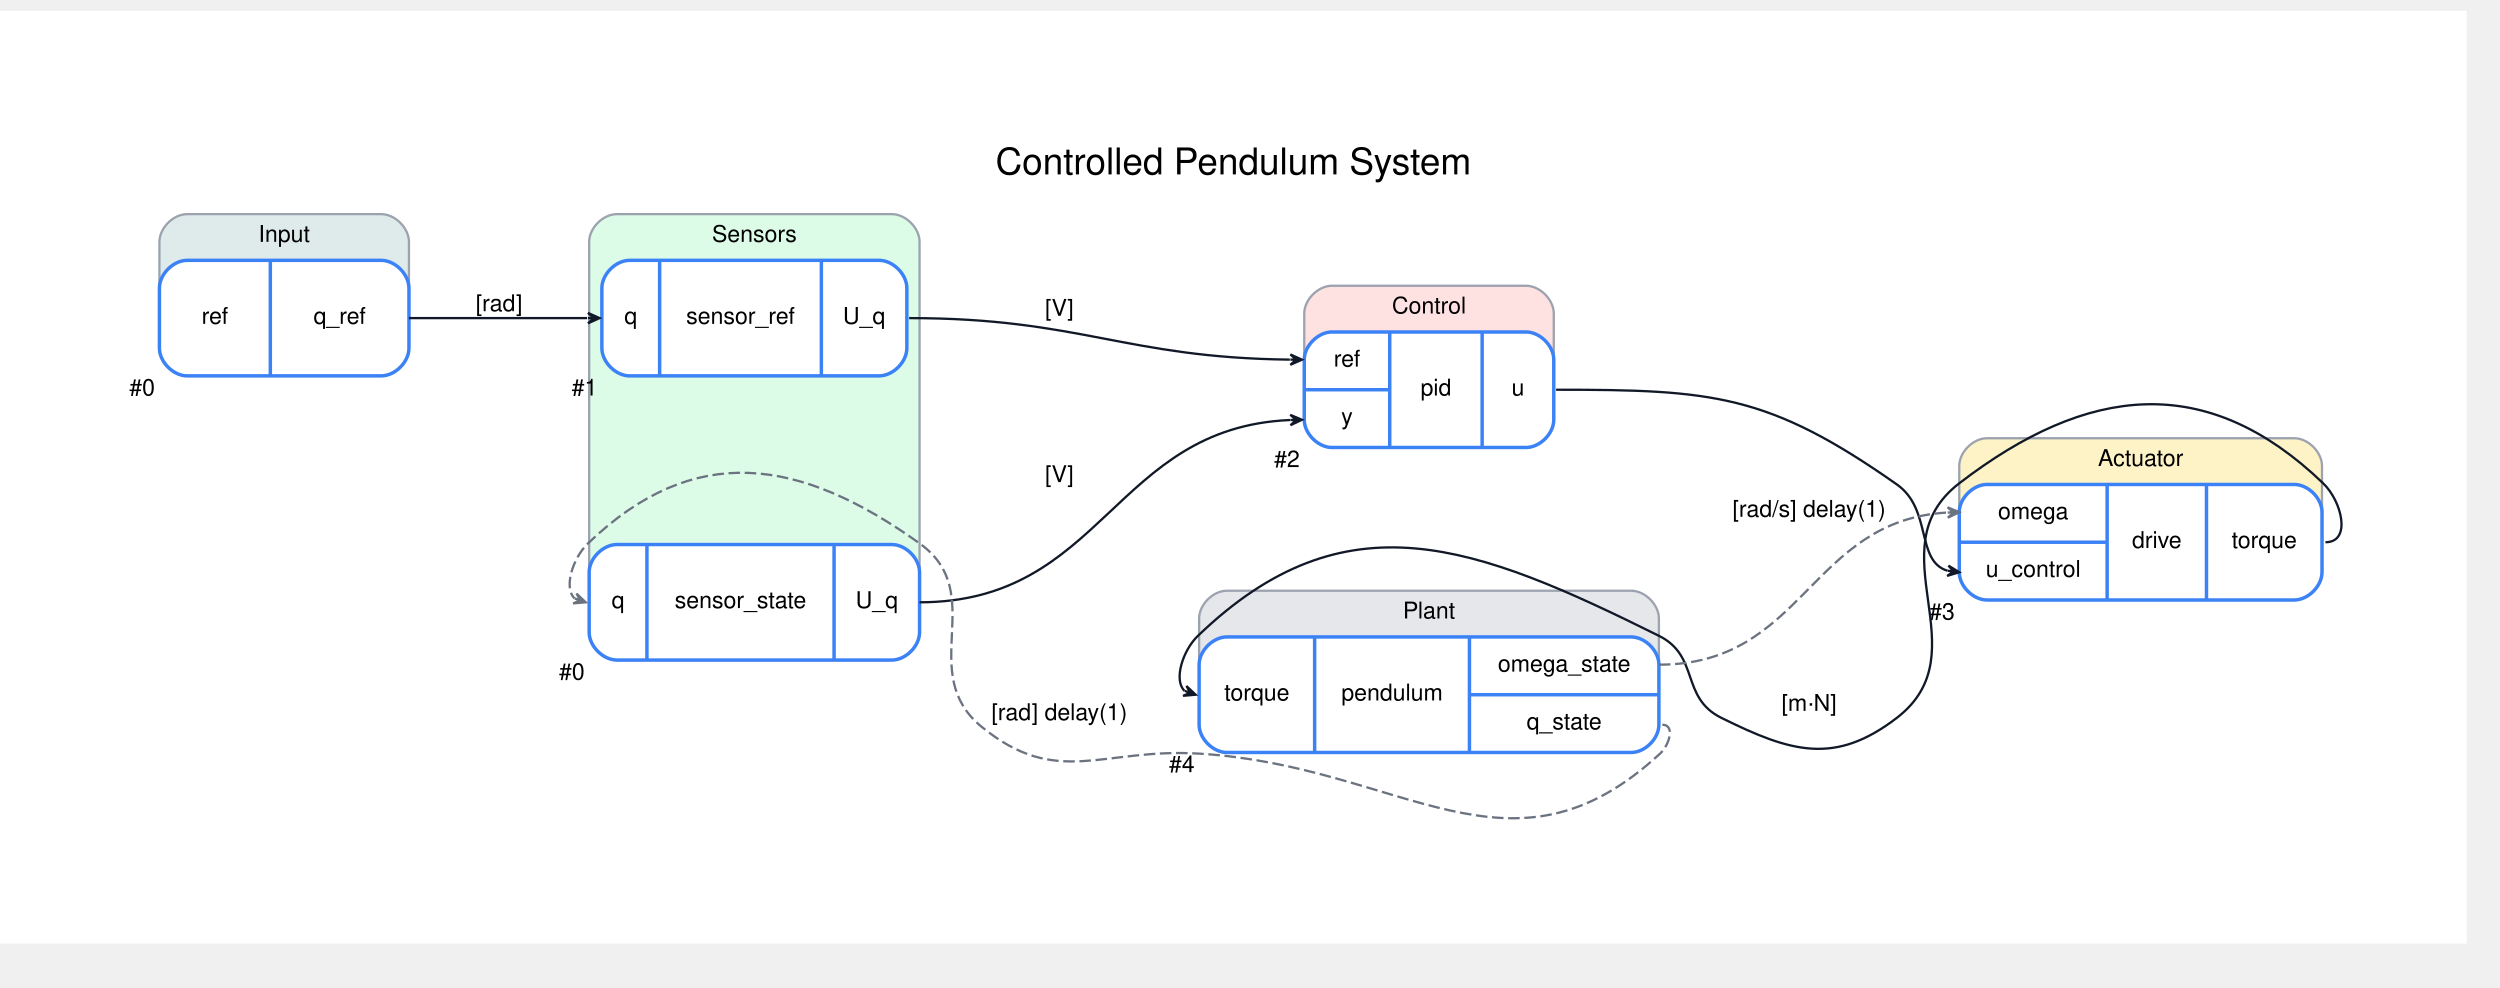
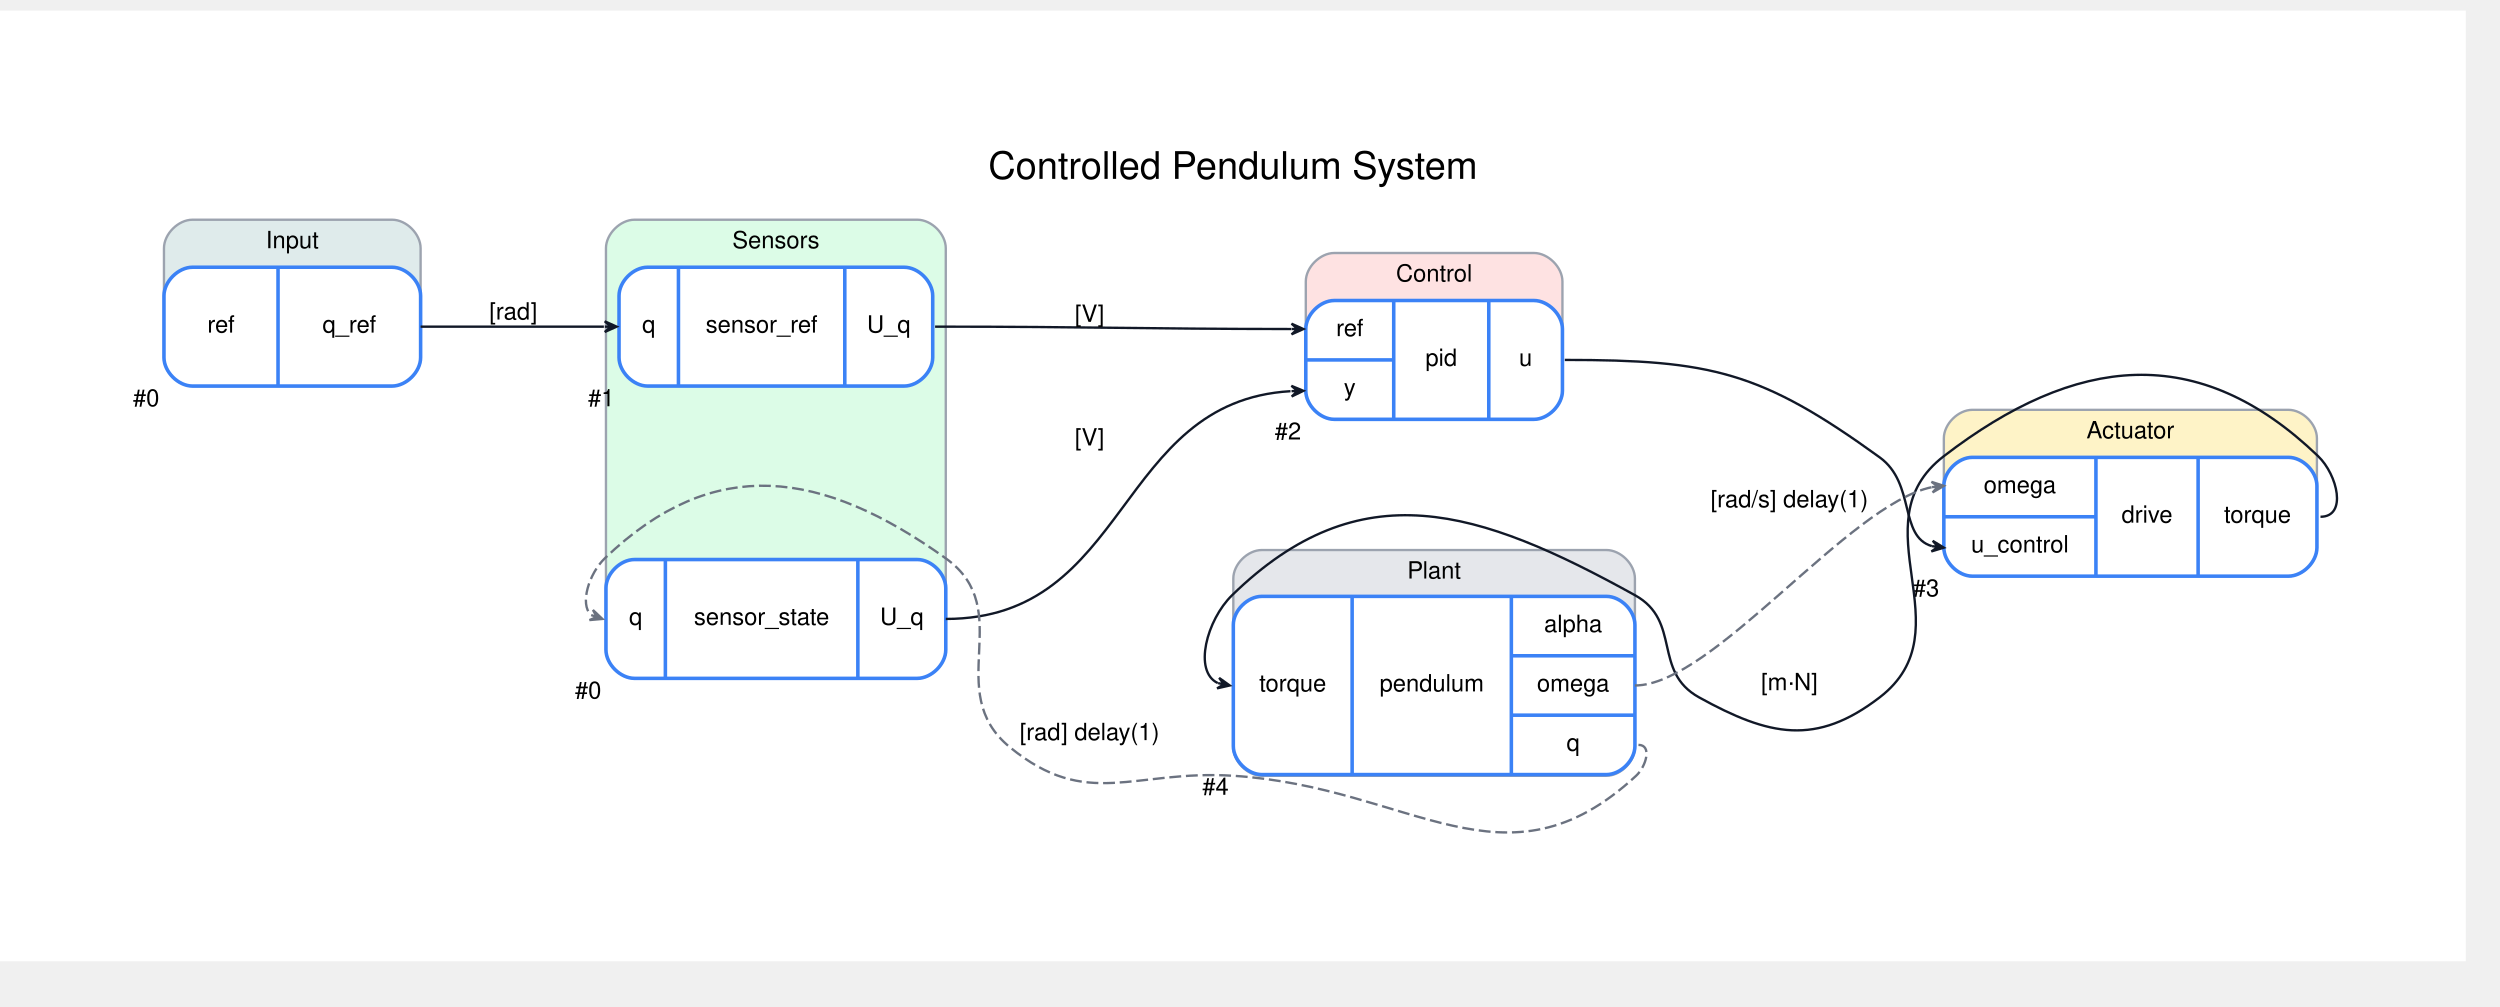
- <svg xmlns="http://www.w3.org/2000/svg" width="1096pt" height="433pt" viewBox="14.40 14.40 1082.04 418.12">
-   <g id="graph0" class="graph" transform="scale(1 1) rotate(0) translate(68.4 364.12)">
-     <polygon fill="white" stroke="transparent" points="-54,54 -54,-349.72 1013.64,-349.72 1013.64,54 -54,54" />
-     <text text-anchor="middle" x="479.82" y="-278.92" font-family="Helvetica,sans-Serif" font-size="16.00">Controlled Pendulum System</text>
+ <svg xmlns="http://www.w3.org/2000/svg" width="1066pt" height="429pt" viewBox="14.40 14.40 1052.04 414.46">
+   <g id="graph0" class="graph" transform="scale(1 1) rotate(0) translate(68.4 360.46)">
+     <polygon fill="white" stroke="transparent" points="-54,54 -54,-346.06 983.64,-346.06 983.64,54 -54,54" />
+     <text text-anchor="middle" x="464.82" y="-275.26" font-family="Helvetica,sans-Serif" font-size="16.00">Controlled Pendulum System</text>
    <g id="clust1" class="cluster">
-       <path fill="#dfebeb" stroke="#9ca3af" d="M27,-191.72C27,-191.72 111,-191.72 111,-191.72 117,-191.72 123,-197.72 123,-203.72 123,-203.72 123,-249.72 123,-249.72 123,-255.72 117,-261.72 111,-261.72 111,-261.72 27,-261.72 27,-261.72 21,-261.72 15,-255.72 15,-249.72 15,-249.72 15,-203.72 15,-203.72 15,-197.72 21,-191.72 27,-191.72" />
-       <text text-anchor="middle" x="69" y="-249.72" font-family="Helvetica,sans-Serif" font-size="10.00">Input</text>
+       <path fill="#dfebeb" stroke="#9ca3af" d="M27,-188.06C27,-188.06 111,-188.06 111,-188.06 117,-188.06 123,-194.06 123,-200.06 123,-200.06 123,-246.06 123,-246.06 123,-252.06 117,-258.06 111,-258.06 111,-258.06 27,-258.06 27,-258.06 21,-258.06 15,-252.06 15,-246.06 15,-246.06 15,-200.06 15,-200.06 15,-194.06 21,-188.06 27,-188.06" />
+       <text text-anchor="middle" x="69" y="-246.06" font-family="Helvetica,sans-Serif" font-size="10.00">Input</text>
    </g>
    <g id="clust2" class="cluster">
-       <path fill="#dcfce7" stroke="#9ca3af" d="M213,-68.72C213,-68.72 332,-68.72 332,-68.72 338,-68.72 344,-74.72 344,-80.72 344,-80.72 344,-249.72 344,-249.72 344,-255.72 338,-261.72 332,-261.72 332,-261.72 213,-261.72 213,-261.72 207,-261.72 201,-255.72 201,-249.72 201,-249.72 201,-80.72 201,-80.72 201,-74.72 207,-68.72 213,-68.72" />
-       <text text-anchor="middle" x="272.5" y="-249.72" font-family="Helvetica,sans-Serif" font-size="10.00">Sensors</text>
+       <path fill="#dcfce7" stroke="#9ca3af" d="M213,-65.06C213,-65.06 332,-65.06 332,-65.06 338,-65.06 344,-71.06 344,-77.06 344,-77.06 344,-246.06 344,-246.06 344,-252.06 338,-258.06 332,-258.06 332,-258.06 213,-258.06 213,-258.06 207,-258.06 201,-252.06 201,-246.06 201,-246.06 201,-77.06 201,-77.06 201,-71.06 207,-65.06 213,-65.06" />
+       <text text-anchor="middle" x="272.5" y="-246.06" font-family="Helvetica,sans-Serif" font-size="10.00">Sensors</text>
    </g>
    <g id="clust3" class="cluster">
-       <path fill="#fee2e2" stroke="#9ca3af" d="M522.5,-160.72C522.5,-160.72 606.5,-160.72 606.5,-160.72 612.5,-160.72 618.5,-166.72 618.5,-172.72 618.5,-172.72 618.5,-218.72 618.5,-218.72 618.5,-224.72 612.5,-230.72 606.5,-230.72 606.5,-230.72 522.5,-230.72 522.5,-230.72 516.5,-230.72 510.5,-224.72 510.5,-218.72 510.5,-218.72 510.5,-172.72 510.5,-172.72 510.5,-166.72 516.5,-160.72 522.5,-160.72" />
-       <text text-anchor="middle" x="564.5" y="-218.72" font-family="Helvetica,sans-Serif" font-size="10.00">Control</text>
+       <path fill="#fee2e2" stroke="#9ca3af" d="M507.5,-174.06C507.5,-174.06 591.5,-174.06 591.5,-174.06 597.5,-174.06 603.5,-180.06 603.5,-186.06 603.5,-186.06 603.5,-232.06 603.5,-232.06 603.5,-238.06 597.5,-244.06 591.5,-244.06 591.5,-244.06 507.5,-244.06 507.5,-244.06 501.5,-244.06 495.5,-238.06 495.5,-232.06 495.5,-232.06 495.5,-186.06 495.5,-186.06 495.5,-180.06 501.5,-174.06 507.5,-174.06" />
+       <text text-anchor="middle" x="549.5" y="-232.06" font-family="Helvetica,sans-Serif" font-size="10.00">Control</text>
    </g>
    <g id="clust4" class="cluster">
-       <path fill="#fef3c7" stroke="#9ca3af" d="M806,-94.72C806,-94.72 939,-94.72 939,-94.72 945,-94.72 951,-100.72 951,-106.72 951,-106.72 951,-152.72 951,-152.72 951,-158.72 945,-164.72 939,-164.72 939,-164.72 806,-164.72 806,-164.72 800,-164.72 794,-158.72 794,-152.72 794,-152.72 794,-106.72 794,-106.72 794,-100.72 800,-94.72 806,-94.72" />
-       <text text-anchor="middle" x="872.5" y="-152.72" font-family="Helvetica,sans-Serif" font-size="10.00">Actuator</text>
+       <path fill="#fef3c7" stroke="#9ca3af" d="M776,-108.06C776,-108.06 909,-108.06 909,-108.06 915,-108.06 921,-114.06 921,-120.06 921,-120.06 921,-166.06 921,-166.06 921,-172.06 915,-178.06 909,-178.06 909,-178.06 776,-178.06 776,-178.06 770,-178.06 764,-172.06 764,-166.06 764,-166.06 764,-120.06 764,-120.06 764,-114.06 770,-108.06 776,-108.06" />
+       <text text-anchor="middle" x="842.5" y="-166.06" font-family="Helvetica,sans-Serif" font-size="10.00">Actuator</text>
    </g>
    <g id="clust5" class="cluster">
-       <path fill="#e5e7eb" stroke="#9ca3af" d="M477,-28.72C477,-28.72 652,-28.72 652,-28.72 658,-28.72 664,-34.72 664,-40.72 664,-40.72 664,-86.72 664,-86.72 664,-92.72 658,-98.72 652,-98.72 652,-98.72 477,-98.72 477,-98.72 471,-98.72 465,-92.72 465,-86.72 465,-86.72 465,-40.72 465,-40.72 465,-34.72 471,-28.72 477,-28.72" />
-       <text text-anchor="middle" x="564.5" y="-86.72" font-family="Helvetica,sans-Serif" font-size="10.00">Plant</text>
+       <path fill="#e5e7eb" stroke="#9ca3af" d="M477,-24.06C477,-24.06 622,-24.06 622,-24.06 628,-24.06 634,-30.06 634,-36.06 634,-36.06 634,-107.06 634,-107.06 634,-113.06 628,-119.06 622,-119.06 622,-119.06 477,-119.06 477,-119.06 471,-119.06 465,-113.06 465,-107.06 465,-107.06 465,-36.06 465,-36.06 465,-30.06 471,-24.06 477,-24.06" />
+       <text text-anchor="middle" x="549.5" y="-107.06" font-family="Helvetica,sans-Serif" font-size="10.00">Plant</text>
    </g>
    <g id="node1" class="node">
-       <path fill="white" stroke="#3b82f6" stroke-width="1.5" d="M27,-191.72C27,-191.72 111,-191.72 111,-191.72 117,-191.72 123,-197.72 123,-203.72 123,-203.72 123,-229.72 123,-229.72 123,-235.72 117,-241.72 111,-241.72 111,-241.72 27,-241.72 27,-241.72 21,-241.72 15,-235.72 15,-229.72 15,-229.72 15,-203.72 15,-203.72 15,-197.72 21,-191.72 27,-191.72" />
-       <text text-anchor="middle" x="39" y="-214.22" font-family="Helvetica,sans-Serif" font-size="10.00">ref</text>
-       <polyline fill="none" stroke="#3b82f6" stroke-width="1.5" points="63,-191.72 63,-241.72 " />
-       <text text-anchor="middle" x="93" y="-214.22" font-family="Helvetica,sans-Serif" font-size="10.00">q_ref</text>
-       <text text-anchor="middle" x="7.5" y="-183.22" font-family="Helvetica,sans-Serif" font-size="10.00">#0</text>
+       <path fill="white" stroke="#3b82f6" stroke-width="1.5" d="M27,-188.06C27,-188.06 111,-188.06 111,-188.06 117,-188.06 123,-194.06 123,-200.06 123,-200.06 123,-226.06 123,-226.06 123,-232.06 117,-238.06 111,-238.06 111,-238.06 27,-238.06 27,-238.06 21,-238.06 15,-232.06 15,-226.06 15,-226.06 15,-200.06 15,-200.06 15,-194.06 21,-188.06 27,-188.06" />
+       <text text-anchor="middle" x="39" y="-210.56" font-family="Helvetica,sans-Serif" font-size="10.00">ref</text>
+       <polyline fill="none" stroke="#3b82f6" stroke-width="1.5" points="63,-188.06 63,-238.06 " />
+       <text text-anchor="middle" x="93" y="-210.56" font-family="Helvetica,sans-Serif" font-size="10.00">q_ref</text>
+       <text text-anchor="middle" x="7.5" y="-179.56" font-family="Helvetica,sans-Serif" font-size="10.00">#0</text>
    </g>
    <g id="node2" class="node">
-       <path fill="white" stroke="#3b82f6" stroke-width="1.5" d="M218.5,-191.72C218.5,-191.72 326.5,-191.72 326.5,-191.72 332.5,-191.72 338.5,-197.72 338.5,-203.72 338.5,-203.72 338.5,-229.72 338.5,-229.72 338.5,-235.72 332.5,-241.72 326.5,-241.72 326.5,-241.72 218.5,-241.72 218.5,-241.72 212.5,-241.72 206.5,-235.72 206.5,-229.72 206.5,-229.72 206.5,-203.72 206.5,-203.72 206.5,-197.72 212.5,-191.72 218.5,-191.72" />
-       <text text-anchor="middle" x="219" y="-214.22" font-family="Helvetica,sans-Serif" font-size="10.00">q</text>
-       <polyline fill="none" stroke="#3b82f6" stroke-width="1.5" points="231.5,-191.72 231.5,-241.72 " />
-       <text text-anchor="middle" x="266.5" y="-214.22" font-family="Helvetica,sans-Serif" font-size="10.00">sensor_ref</text>
-       <polyline fill="none" stroke="#3b82f6" stroke-width="1.5" points="301.5,-191.72 301.5,-241.72 " />
-       <text text-anchor="middle" x="320" y="-214.22" font-family="Helvetica,sans-Serif" font-size="10.00">U_q</text>
-       <text text-anchor="middle" x="199" y="-183.22" font-family="Helvetica,sans-Serif" font-size="10.00">#1</text>
+       <path fill="white" stroke="#3b82f6" stroke-width="1.5" d="M218.5,-188.06C218.5,-188.06 326.5,-188.06 326.5,-188.06 332.5,-188.06 338.5,-194.06 338.5,-200.06 338.5,-200.06 338.5,-226.06 338.5,-226.06 338.5,-232.06 332.5,-238.06 326.5,-238.06 326.5,-238.06 218.5,-238.06 218.5,-238.06 212.5,-238.06 206.5,-232.06 206.5,-226.06 206.5,-226.06 206.5,-200.06 206.5,-200.06 206.5,-194.06 212.5,-188.06 218.5,-188.06" />
+       <text text-anchor="middle" x="219" y="-210.56" font-family="Helvetica,sans-Serif" font-size="10.00">q</text>
+       <polyline fill="none" stroke="#3b82f6" stroke-width="1.5" points="231.5,-188.06 231.5,-238.06 " />
+       <text text-anchor="middle" x="266.5" y="-210.56" font-family="Helvetica,sans-Serif" font-size="10.00">sensor_ref</text>
+       <polyline fill="none" stroke="#3b82f6" stroke-width="1.5" points="301.5,-188.06 301.5,-238.06 " />
+       <text text-anchor="middle" x="320" y="-210.56" font-family="Helvetica,sans-Serif" font-size="10.00">U_q</text>
+       <text text-anchor="middle" x="199" y="-179.56" font-family="Helvetica,sans-Serif" font-size="10.00">#1</text>
    </g>
    <g id="edge1" class="edge">
-       <path fill="none" stroke="#111827" d="M123,-216.72C157.8,-216.72 167.83,-216.72 200.12,-216.72" />
-       <polygon fill="#111827" stroke="#111827" points="205.5,-216.72 200.5,-218.97 203,-216.72 200.5,-216.72 200.5,-216.72 200.5,-216.72 203,-216.72 200.5,-214.47 205.5,-216.72 205.5,-216.72" />
-       <text text-anchor="middle" x="162" y="-219.72" font-family="Helvetica,sans-Serif" font-size="10.00">[rad]</text>
+       <path fill="none" stroke="#111827" d="M123,-213.06C157.8,-213.06 167.83,-213.06 200.12,-213.06" />
+       <polygon fill="#111827" stroke="#111827" points="205.5,-213.06 200.5,-215.31 203,-213.06 200.5,-213.06 200.5,-213.06 200.5,-213.06 203,-213.06 200.5,-210.81 205.5,-213.06 205.5,-213.06" />
+       <text text-anchor="middle" x="162" y="-216.06" font-family="Helvetica,sans-Serif" font-size="10.00">[rad]</text>
    </g>
    <g id="node4" class="node">
-       <path fill="white" stroke="#3b82f6" stroke-width="1.5" d="M522.5,-160.72C522.5,-160.72 606.5,-160.72 606.5,-160.72 612.5,-160.72 618.5,-166.72 618.5,-172.72 618.5,-172.72 618.5,-198.72 618.5,-198.72 618.5,-204.72 612.5,-210.72 606.5,-210.72 606.5,-210.72 522.5,-210.72 522.5,-210.72 516.5,-210.72 510.5,-204.72 510.5,-198.72 510.5,-198.72 510.5,-172.72 510.5,-172.72 510.5,-166.72 516.5,-160.72 522.5,-160.72" />
-       <text text-anchor="middle" x="529" y="-195.72" font-family="Helvetica,sans-Serif" font-size="10.00">ref</text>
-       <polyline fill="none" stroke="#3b82f6" stroke-width="1.5" points="510.5,-185.72 547.5,-185.72 " />
-       <text text-anchor="middle" x="529" y="-170.72" font-family="Helvetica,sans-Serif" font-size="10.00">y</text>
-       <polyline fill="none" stroke="#3b82f6" stroke-width="1.5" points="547.5,-160.72 547.5,-210.72 " />
-       <text text-anchor="middle" x="567.5" y="-183.22" font-family="Helvetica,sans-Serif" font-size="10.00">pid</text>
-       <polyline fill="none" stroke="#3b82f6" stroke-width="1.5" points="587.5,-160.72 587.5,-210.72 " />
-       <text text-anchor="middle" x="603" y="-183.22" font-family="Helvetica,sans-Serif" font-size="10.00">u</text>
-       <text text-anchor="middle" x="503" y="-152.22" font-family="Helvetica,sans-Serif" font-size="10.00">#2</text>
+       <path fill="white" stroke="#3b82f6" stroke-width="1.5" d="M507.5,-174.06C507.5,-174.06 591.5,-174.06 591.5,-174.06 597.5,-174.06 603.5,-180.06 603.5,-186.06 603.5,-186.06 603.5,-212.06 603.5,-212.06 603.5,-218.06 597.5,-224.06 591.5,-224.06 591.5,-224.06 507.5,-224.06 507.5,-224.06 501.5,-224.06 495.5,-218.06 495.5,-212.06 495.5,-212.06 495.5,-186.06 495.5,-186.06 495.5,-180.06 501.5,-174.06 507.5,-174.06" />
+       <text text-anchor="middle" x="514" y="-209.06" font-family="Helvetica,sans-Serif" font-size="10.00">ref</text>
+       <polyline fill="none" stroke="#3b82f6" stroke-width="1.5" points="495.5,-199.06 532.5,-199.06 " />
+       <text text-anchor="middle" x="514" y="-184.06" font-family="Helvetica,sans-Serif" font-size="10.00">y</text>
+       <polyline fill="none" stroke="#3b82f6" stroke-width="1.5" points="532.5,-174.06 532.5,-224.06 " />
+       <text text-anchor="middle" x="552.5" y="-196.56" font-family="Helvetica,sans-Serif" font-size="10.00">pid</text>
+       <polyline fill="none" stroke="#3b82f6" stroke-width="1.5" points="572.5,-174.06 572.5,-224.06 " />
+       <text text-anchor="middle" x="588" y="-196.56" font-family="Helvetica,sans-Serif" font-size="10.00">u</text>
+       <text text-anchor="middle" x="488" y="-165.56" font-family="Helvetica,sans-Serif" font-size="10.00">#2</text>
    </g>
    <g id="edge3" class="edge">
-       <path fill="none" stroke="#111827" d="M339.5,-216.72C413.7,-216.72 432.64,-199.55 504.25,-198.75" />
-       <polygon fill="#111827" stroke="#111827" points="509.5,-198.72 504.51,-201 507,-198.73 504.5,-198.75 504.5,-198.75 504.5,-198.75 507,-198.73 504.49,-196.5 509.5,-198.72 509.5,-198.72" />
-       <text text-anchor="middle" x="404.5" y="-217.72" font-family="Helvetica,sans-Serif" font-size="10.00">[V]</text>
+       <path fill="none" stroke="#111827" d="M339.5,-213.06C406.64,-213.06 424.7,-212.11 489.35,-212.06" />
+       <polygon fill="#111827" stroke="#111827" points="494.5,-212.06 489.5,-214.31 492,-212.06 489.5,-212.06 489.5,-212.06 489.5,-212.06 492,-212.06 489.5,-209.81 494.5,-212.06 494.5,-212.06" />
+       <text text-anchor="middle" x="404.5" y="-215.06" font-family="Helvetica,sans-Serif" font-size="10.00">[V]</text>
    </g>
    <g id="node3" class="node">
-       <path fill="white" stroke="#3b82f6" stroke-width="1.5" d="M213,-68.72C213,-68.72 332,-68.72 332,-68.72 338,-68.72 344,-74.72 344,-80.72 344,-80.72 344,-106.72 344,-106.72 344,-112.72 338,-118.72 332,-118.72 332,-118.72 213,-118.72 213,-118.72 207,-118.72 201,-112.72 201,-106.72 201,-106.72 201,-80.72 201,-80.72 201,-74.72 207,-68.72 213,-68.72" />
-       <text text-anchor="middle" x="213.5" y="-91.22" font-family="Helvetica,sans-Serif" font-size="10.00">q</text>
-       <polyline fill="none" stroke="#3b82f6" stroke-width="1.5" points="226,-68.72 226,-118.72 " />
-       <text text-anchor="middle" x="266.5" y="-91.22" font-family="Helvetica,sans-Serif" font-size="10.00">sensor_state</text>
-       <polyline fill="none" stroke="#3b82f6" stroke-width="1.5" points="307,-68.72 307,-118.72 " />
-       <text text-anchor="middle" x="325.5" y="-91.22" font-family="Helvetica,sans-Serif" font-size="10.00">U_q</text>
-       <text text-anchor="middle" x="193.5" y="-60.22" font-family="Helvetica,sans-Serif" font-size="10.00">#0</text>
+       <path fill="white" stroke="#3b82f6" stroke-width="1.5" d="M213,-65.06C213,-65.06 332,-65.06 332,-65.06 338,-65.06 344,-71.06 344,-77.06 344,-77.06 344,-103.06 344,-103.06 344,-109.06 338,-115.06 332,-115.06 332,-115.06 213,-115.06 213,-115.06 207,-115.06 201,-109.06 201,-103.06 201,-103.06 201,-77.06 201,-77.06 201,-71.06 207,-65.06 213,-65.06" />
+       <text text-anchor="middle" x="213.5" y="-87.56" font-family="Helvetica,sans-Serif" font-size="10.00">q</text>
+       <polyline fill="none" stroke="#3b82f6" stroke-width="1.5" points="226,-65.06 226,-115.06 " />
+       <text text-anchor="middle" x="266.5" y="-87.56" font-family="Helvetica,sans-Serif" font-size="10.00">sensor_state</text>
+       <polyline fill="none" stroke="#3b82f6" stroke-width="1.5" points="307,-65.06 307,-115.06 " />
+       <text text-anchor="middle" x="325.5" y="-87.56" font-family="Helvetica,sans-Serif" font-size="10.00">U_q</text>
+       <text text-anchor="middle" x="193.5" y="-56.56" font-family="Helvetica,sans-Serif" font-size="10.00">#0</text>
    </g>
    <g id="edge4" class="edge">
-       <path fill="none" stroke="#111827" d="M344,-93.72C423.75,-93.72 427.85,-169.36 504.35,-172.61" />
-       <polygon fill="#111827" stroke="#111827" points="509.5,-172.72 504.45,-174.86 507,-172.67 504.5,-172.61 504.5,-172.61 504.5,-172.61 507,-172.67 504.55,-170.36 509.5,-172.72 509.5,-172.72" />
-       <text text-anchor="middle" x="404.5" y="-145.72" font-family="Helvetica,sans-Serif" font-size="10.00">[V]</text>
+       <path fill="none" stroke="#111827" d="M344,-90.06C421.48,-90.06 415.5,-181.61 489.06,-185.9" />
+       <polygon fill="#111827" stroke="#111827" points="494.5,-186.06 489.44,-188.16 492,-185.99 489.5,-185.91 489.5,-185.91 489.5,-185.91 492,-185.99 489.57,-183.67 494.5,-186.06 494.5,-186.06" />
+       <text text-anchor="middle" x="404.5" y="-163.06" font-family="Helvetica,sans-Serif" font-size="10.00">[V]</text>
    </g>
    <g id="node5" class="node">
-       <path fill="white" stroke="#3b82f6" stroke-width="1.5" d="M806,-94.72C806,-94.72 939,-94.72 939,-94.72 945,-94.72 951,-100.72 951,-106.72 951,-106.72 951,-132.72 951,-132.72 951,-138.72 945,-144.72 939,-144.72 939,-144.72 806,-144.72 806,-144.72 800,-144.72 794,-138.72 794,-132.72 794,-132.72 794,-106.72 794,-106.72 794,-100.72 800,-94.72 806,-94.72" />
-       <text text-anchor="middle" x="826" y="-129.72" font-family="Helvetica,sans-Serif" font-size="10.00">omega</text>
-       <polyline fill="none" stroke="#3b82f6" stroke-width="1.5" points="794,-119.72 858,-119.72 " />
-       <text text-anchor="middle" x="826" y="-104.72" font-family="Helvetica,sans-Serif" font-size="10.00">u_control</text>
-       <polyline fill="none" stroke="#3b82f6" stroke-width="1.5" points="858,-94.72 858,-144.72 " />
-       <text text-anchor="middle" x="879.5" y="-117.22" font-family="Helvetica,sans-Serif" font-size="10.00">drive</text>
-       <polyline fill="none" stroke="#3b82f6" stroke-width="1.5" points="901,-94.72 901,-144.72 " />
-       <text text-anchor="middle" x="926" y="-117.22" font-family="Helvetica,sans-Serif" font-size="10.00">torque</text>
-       <text text-anchor="middle" x="786.5" y="-86.22" font-family="Helvetica,sans-Serif" font-size="10.00">#3</text>
+       <path fill="white" stroke="#3b82f6" stroke-width="1.5" d="M776,-108.06C776,-108.06 909,-108.06 909,-108.06 915,-108.06 921,-114.06 921,-120.06 921,-120.06 921,-146.06 921,-146.06 921,-152.06 915,-158.06 909,-158.06 909,-158.06 776,-158.06 776,-158.06 770,-158.06 764,-152.06 764,-146.06 764,-146.06 764,-120.06 764,-120.06 764,-114.06 770,-108.06 776,-108.06" />
+       <text text-anchor="middle" x="796" y="-143.06" font-family="Helvetica,sans-Serif" font-size="10.00">omega</text>
+       <polyline fill="none" stroke="#3b82f6" stroke-width="1.5" points="764,-133.06 828,-133.06 " />
+       <text text-anchor="middle" x="796" y="-118.06" font-family="Helvetica,sans-Serif" font-size="10.00">u_control</text>
+       <polyline fill="none" stroke="#3b82f6" stroke-width="1.5" points="828,-108.06 828,-158.06 " />
+       <text text-anchor="middle" x="849.5" y="-130.56" font-family="Helvetica,sans-Serif" font-size="10.00">drive</text>
+       <polyline fill="none" stroke="#3b82f6" stroke-width="1.5" points="871,-108.06 871,-158.06 " />
+       <text text-anchor="middle" x="896" y="-130.56" font-family="Helvetica,sans-Serif" font-size="10.00">torque</text>
+       <text text-anchor="middle" x="756.5" y="-99.56" font-family="Helvetica,sans-Serif" font-size="10.00">#3</text>
    </g>
    <g id="edge5" class="edge">
-       <path fill="none" stroke="#111827" d="M619.5,-185.72C687.54,-185.72 711.31,-183.81 767,-144.72 782.37,-133.93 775.04,-111.49 788.95,-107.37" />
-       <polygon fill="#111827" stroke="#111827" points="794,-106.72 789.33,-109.59 791.52,-107.04 789.04,-107.36 789.04,-107.36 789.04,-107.36 791.52,-107.04 788.75,-105.13 794,-106.72 794,-106.72" />
+       <path fill="none" stroke="#111827" d="M604.5,-199.06C666.14,-199.06 687.07,-194.2 737,-158.06 752.21,-147.05 745.01,-124.78 758.95,-120.71" />
+       <polygon fill="#111827" stroke="#111827" points="764,-120.06 759.33,-122.93 761.52,-120.38 759.04,-120.69 759.04,-120.69 759.04,-120.69 761.52,-120.38 758.75,-118.46 764,-120.06 764,-120.06" />
    </g>
    <g id="node6" class="node">
-       <path fill="white" stroke="#3b82f6" stroke-width="1.5" d="M477,-28.72C477,-28.72 652,-28.72 652,-28.72 658,-28.72 664,-34.72 664,-40.72 664,-40.72 664,-66.72 664,-66.72 664,-72.72 658,-78.72 652,-78.72 652,-78.72 477,-78.72 477,-78.72 471,-78.72 465,-72.72 465,-66.72 465,-66.72 465,-40.72 465,-40.72 465,-34.72 471,-28.72 477,-28.72" />
-       <text text-anchor="middle" x="490" y="-51.22" font-family="Helvetica,sans-Serif" font-size="10.00">torque</text>
-       <polyline fill="none" stroke="#3b82f6" stroke-width="1.5" points="515,-28.72 515,-78.72 " />
-       <text text-anchor="middle" x="548.5" y="-51.22" font-family="Helvetica,sans-Serif" font-size="10.00">pendulum</text>
-       <polyline fill="none" stroke="#3b82f6" stroke-width="1.5" points="582,-28.72 582,-78.72 " />
-       <text text-anchor="middle" x="623" y="-63.72" font-family="Helvetica,sans-Serif" font-size="10.00">omega_state</text>
-       <polyline fill="none" stroke="#3b82f6" stroke-width="1.5" points="582,-53.72 664,-53.72 " />
-       <text text-anchor="middle" x="623" y="-38.72" font-family="Helvetica,sans-Serif" font-size="10.00">q_state</text>
-       <text text-anchor="middle" x="457.5" y="-20.22" font-family="Helvetica,sans-Serif" font-size="10.00">#4</text>
+       <path fill="white" stroke="#3b82f6" stroke-width="1.5" d="M477,-24.56C477,-24.56 622,-24.56 622,-24.56 628,-24.56 634,-30.56 634,-36.56 634,-36.56 634,-87.56 634,-87.56 634,-93.56 628,-99.56 622,-99.56 622,-99.56 477,-99.56 477,-99.56 471,-99.56 465,-93.56 465,-87.56 465,-87.56 465,-36.56 465,-36.56 465,-30.56 471,-24.56 477,-24.56" />
+       <text text-anchor="middle" x="490" y="-59.56" font-family="Helvetica,sans-Serif" font-size="10.00">torque</text>
+       <polyline fill="none" stroke="#3b82f6" stroke-width="1.5" points="515,-24.56 515,-99.56 " />
+       <text text-anchor="middle" x="548.5" y="-59.56" font-family="Helvetica,sans-Serif" font-size="10.00">pendulum</text>
+       <polyline fill="none" stroke="#3b82f6" stroke-width="1.5" points="582,-24.56 582,-99.56 " />
+       <text text-anchor="middle" x="608" y="-84.56" font-family="Helvetica,sans-Serif" font-size="10.00">alpha</text>
+       <polyline fill="none" stroke="#3b82f6" stroke-width="1.5" points="582,-74.56 634,-74.56 " />
+       <text text-anchor="middle" x="608" y="-59.56" font-family="Helvetica,sans-Serif" font-size="10.00">omega</text>
+       <polyline fill="none" stroke="#3b82f6" stroke-width="1.5" points="582,-49.56 634,-49.56 " />
+       <text text-anchor="middle" x="608" y="-34.56" font-family="Helvetica,sans-Serif" font-size="10.00">q</text>
+       <text text-anchor="middle" x="457.5" y="-16.06" font-family="Helvetica,sans-Serif" font-size="10.00">#4</text>
    </g>
    <g id="edge6" class="edge">
-       <path fill="none" stroke="#111827" d="M952.5,-119.72C963.84,-119.72 959.68,-137.36 951.5,-145.22 901.04,-193.74 849.5,-187.88 794,-145.22 756.99,-116.77 804.01,-72.17 767,-43.72 740.22,-23.13 721.26,-28.71 691,-43.72 673.24,-52.52 681.76,-70.41 664,-79.22 584.56,-118.61 528.41,-140.68 464.5,-79.22 457.86,-72.83 453.86,-59.99 458.68,-55.4" />
-       <polygon fill="#111827" stroke="#111827" points="463.5,-53.72 459.52,-57.49 461.14,-54.54 458.78,-55.36 458.78,-55.36 458.78,-55.36 461.14,-54.54 458.04,-53.24 463.5,-53.72 463.5,-53.72" />
-       <text text-anchor="middle" x="729" y="-46.72" font-family="Helvetica,sans-Serif" font-size="10.00">[m·N]</text>
+       <path fill="none" stroke="#111827" d="M922.5,-133.06C933.84,-133.06 929.68,-150.7 921.5,-158.56 871.04,-207.08 819.5,-201.22 764,-158.56 726.99,-130.11 774.01,-85.51 737,-57.06 710.22,-36.47 690.56,-40.71 661,-57.06 641.25,-67.98 653.75,-89.14 634,-100.06 568.07,-136.51 518.46,-152.62 464.5,-100.06 453.82,-89.65 448.05,-68 458.47,-63.07" />
+       <polygon fill="#111827" stroke="#111827" points="463.5,-62.06 459.04,-65.25 461.05,-62.55 458.6,-63.05 458.6,-63.05 458.6,-63.05 461.05,-62.55 458.15,-60.84 463.5,-62.06 463.5,-62.06" />
+       <text text-anchor="middle" x="699" y="-60.06" font-family="Helvetica,sans-Serif" font-size="10.00">[m·N]</text>
    </g>
    <g id="edge2" class="edge">
-       <path fill="none" stroke="#6b7280" stroke-dasharray="5,2" d="M665.5,-40.72C671.07,-40.72 668.6,-32 664.5,-28.22 599.35,31.93 553.5,-22.83 465,-28.22 422.99,-30.78 403.66,-13.17 371,-39.72 342.04,-63.26 374.33,-97.49 344,-119.22 292.16,-156.36 246.47,-163.42 200.5,-119.22 193.86,-112.83 189.86,-99.99 194.68,-95.4" />
-       <polygon fill="#6b7280" stroke="#6b7280" points="199.5,-93.72 195.52,-97.49 197.14,-94.54 194.78,-95.36 194.78,-95.36 194.78,-95.36 197.14,-94.54 194.04,-93.24 199.5,-93.72 199.5,-93.72" />
-       <text text-anchor="middle" x="404.5" y="-42.72" font-family="Helvetica,sans-Serif" font-size="10.00">[rad] delay(1)</text>
+       <path fill="none" stroke="#6b7280" stroke-dasharray="5,2" d="M635.5,-37.06C641.29,-37.06 638.75,-27.99 634.5,-24.06 579.23,27.13 540.18,-19.28 465,-24.06 422.97,-26.73 403.61,-9.41 371,-36.06 342.11,-59.67 374.33,-93.82 344,-115.56 292.16,-152.7 246.47,-159.76 200.5,-115.56 193.86,-109.17 189.86,-96.33 194.68,-91.74" />
+       <polygon fill="#6b7280" stroke="#6b7280" points="199.5,-90.06 195.52,-93.83 197.14,-90.88 194.78,-91.7 194.78,-91.7 194.78,-91.7 197.14,-90.88 194.04,-89.58 199.5,-90.06 199.5,-90.06" />
+       <text text-anchor="middle" x="404.5" y="-39.06" font-family="Helvetica,sans-Serif" font-size="10.00">[rad] delay(1)</text>
    </g>
    <g id="edge7" class="edge">
-       <path fill="none" stroke="#6b7280" stroke-dasharray="5,2" d="M664,-66.72C727.03,-66.72 729.13,-129.16 788.83,-132.57" />
-       <polygon fill="#6b7280" stroke="#6b7280" points="794,-132.72 788.94,-134.83 791.5,-132.65 789,-132.58 789,-132.58 789,-132.58 791.5,-132.65 789.07,-130.33 794,-132.72 794,-132.72" />
-       <text text-anchor="middle" x="729" y="-130.72" font-family="Helvetica,sans-Serif" font-size="10.00">[rad/s] delay(1)</text>
+       <path fill="none" stroke="#6b7280" stroke-dasharray="5,2" d="M634,-62.06C666.78,-62.06 723.93,-138.37 758.99,-145.52" />
+       <polygon fill="#6b7280" stroke="#6b7280" points="764,-146.06 758.79,-147.76 761.51,-145.79 759.03,-145.52 759.03,-145.52 759.03,-145.52 761.51,-145.79 759.27,-143.29 764,-146.06 764,-146.06" />
+       <text text-anchor="middle" x="699" y="-137.06" font-family="Helvetica,sans-Serif" font-size="10.00">[rad/s] delay(1)</text>
    </g>
  </g>
</svg>
